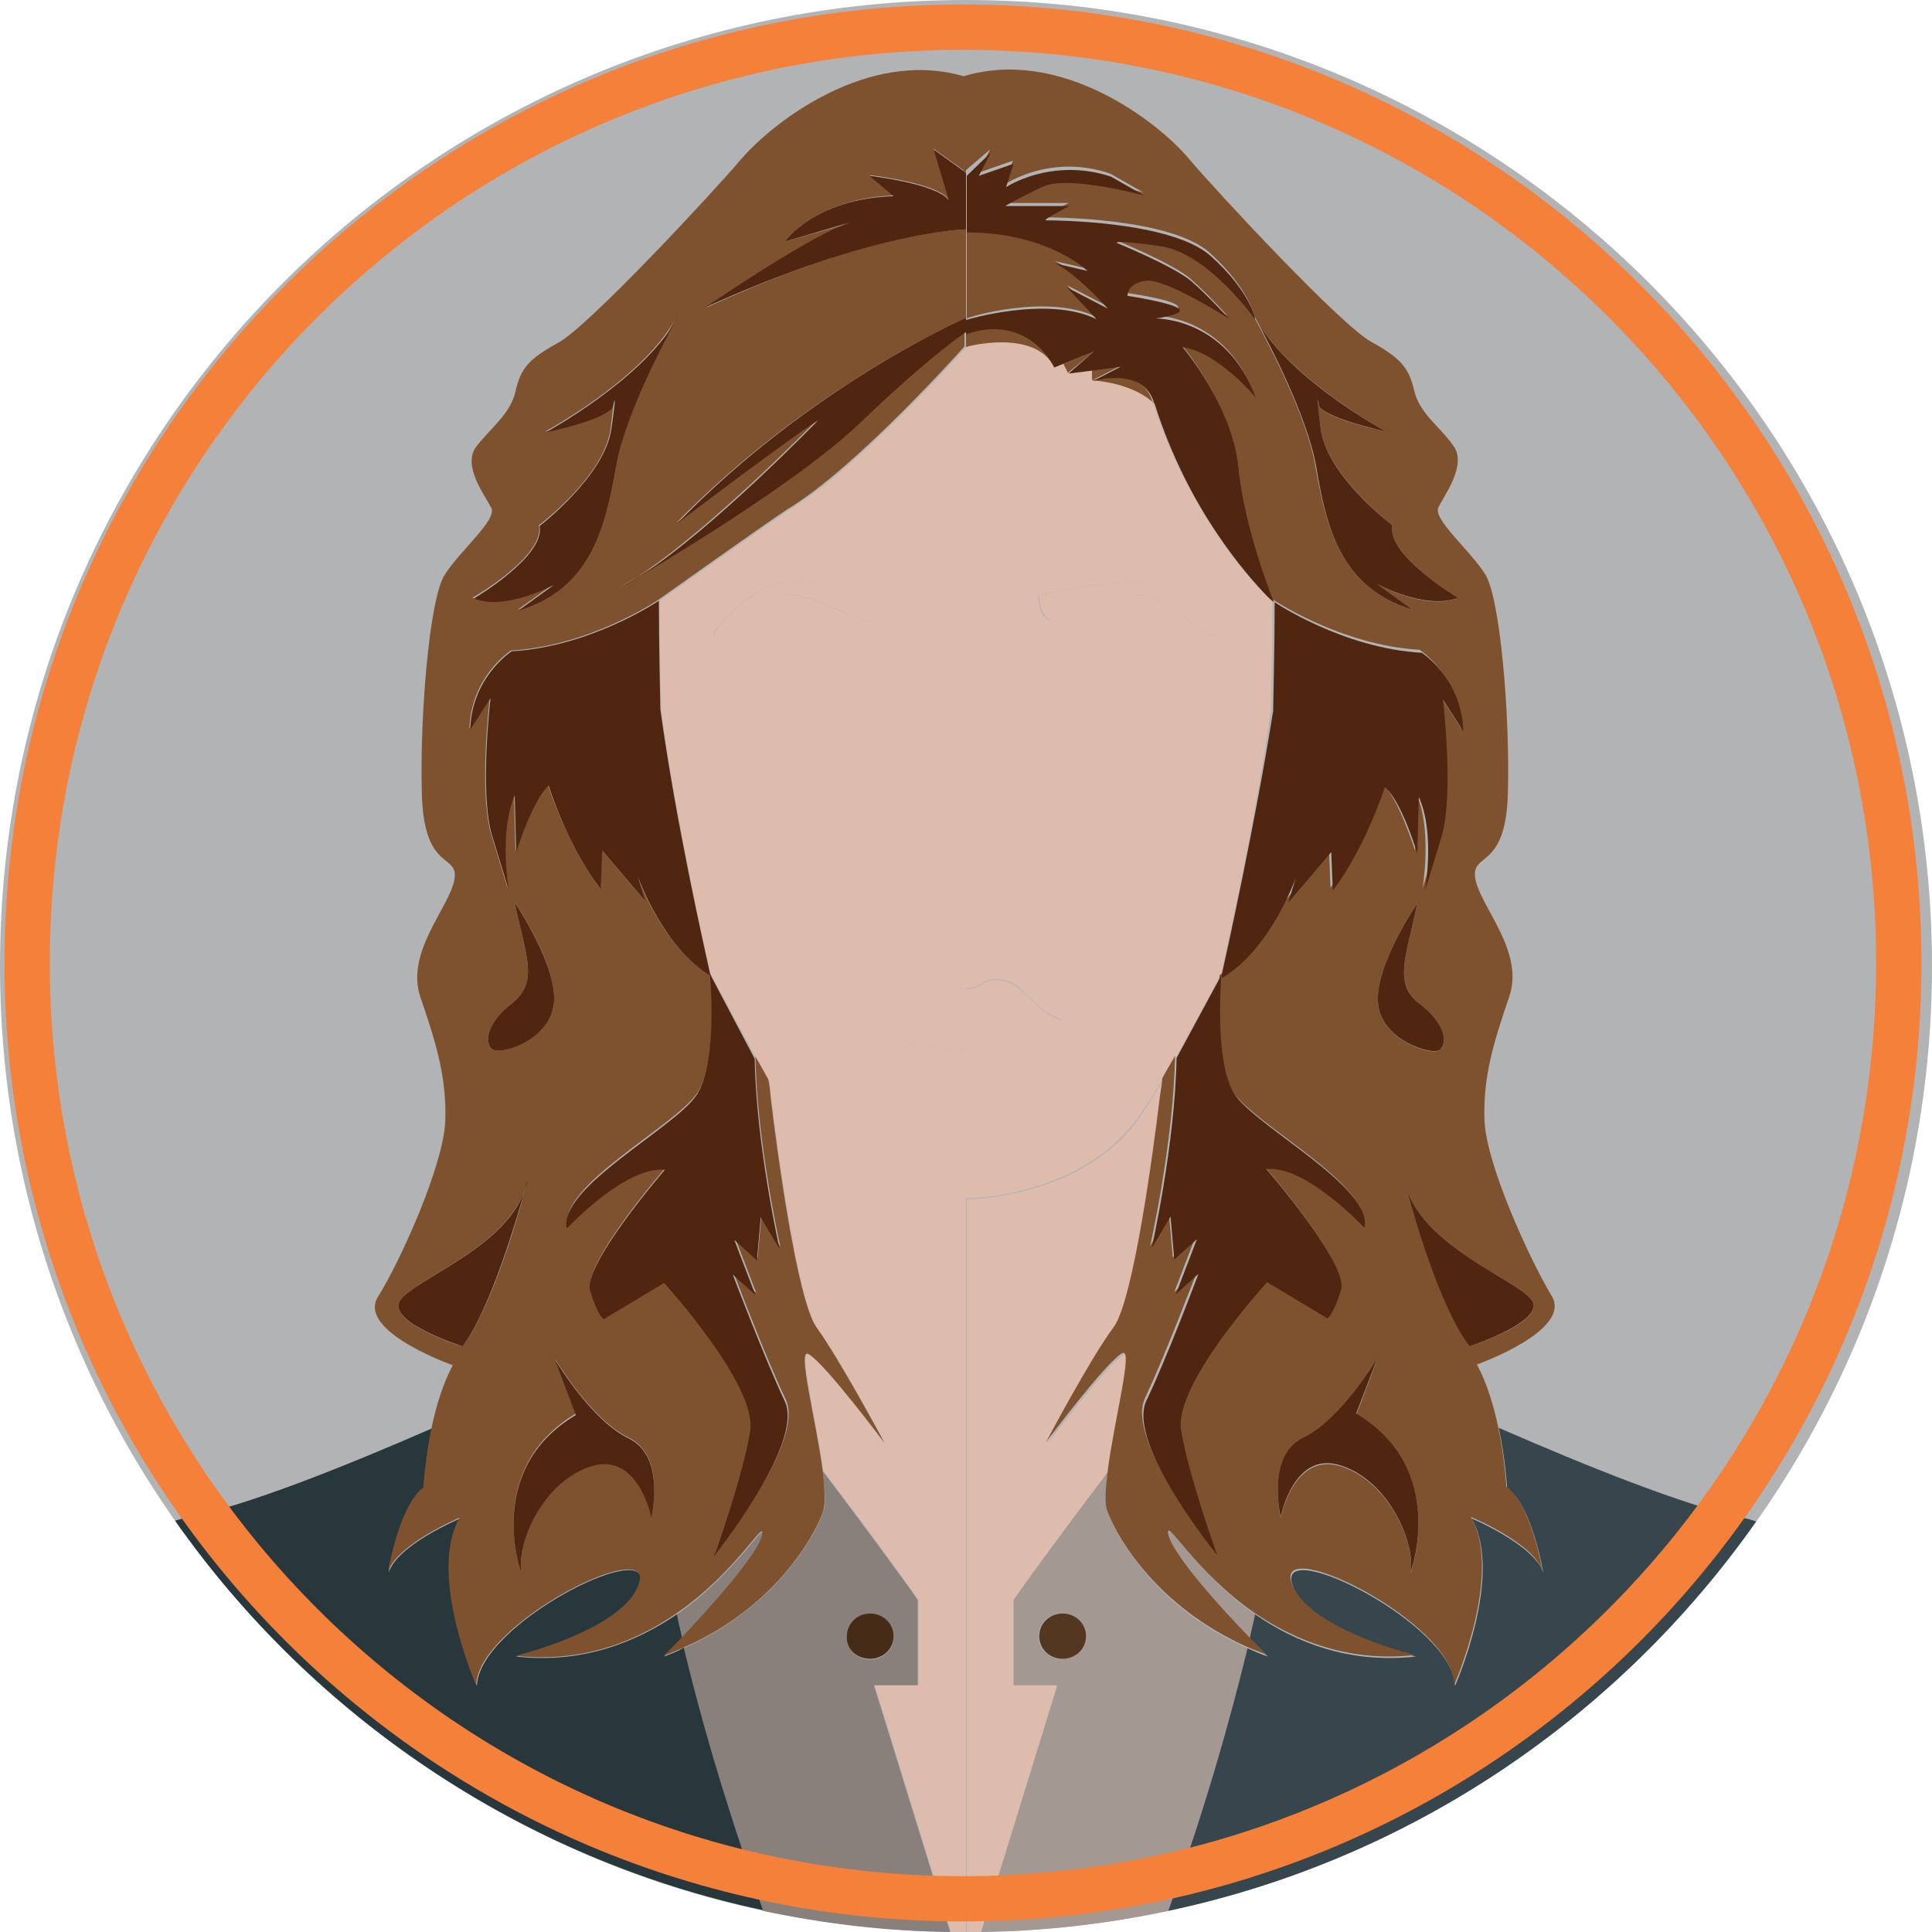
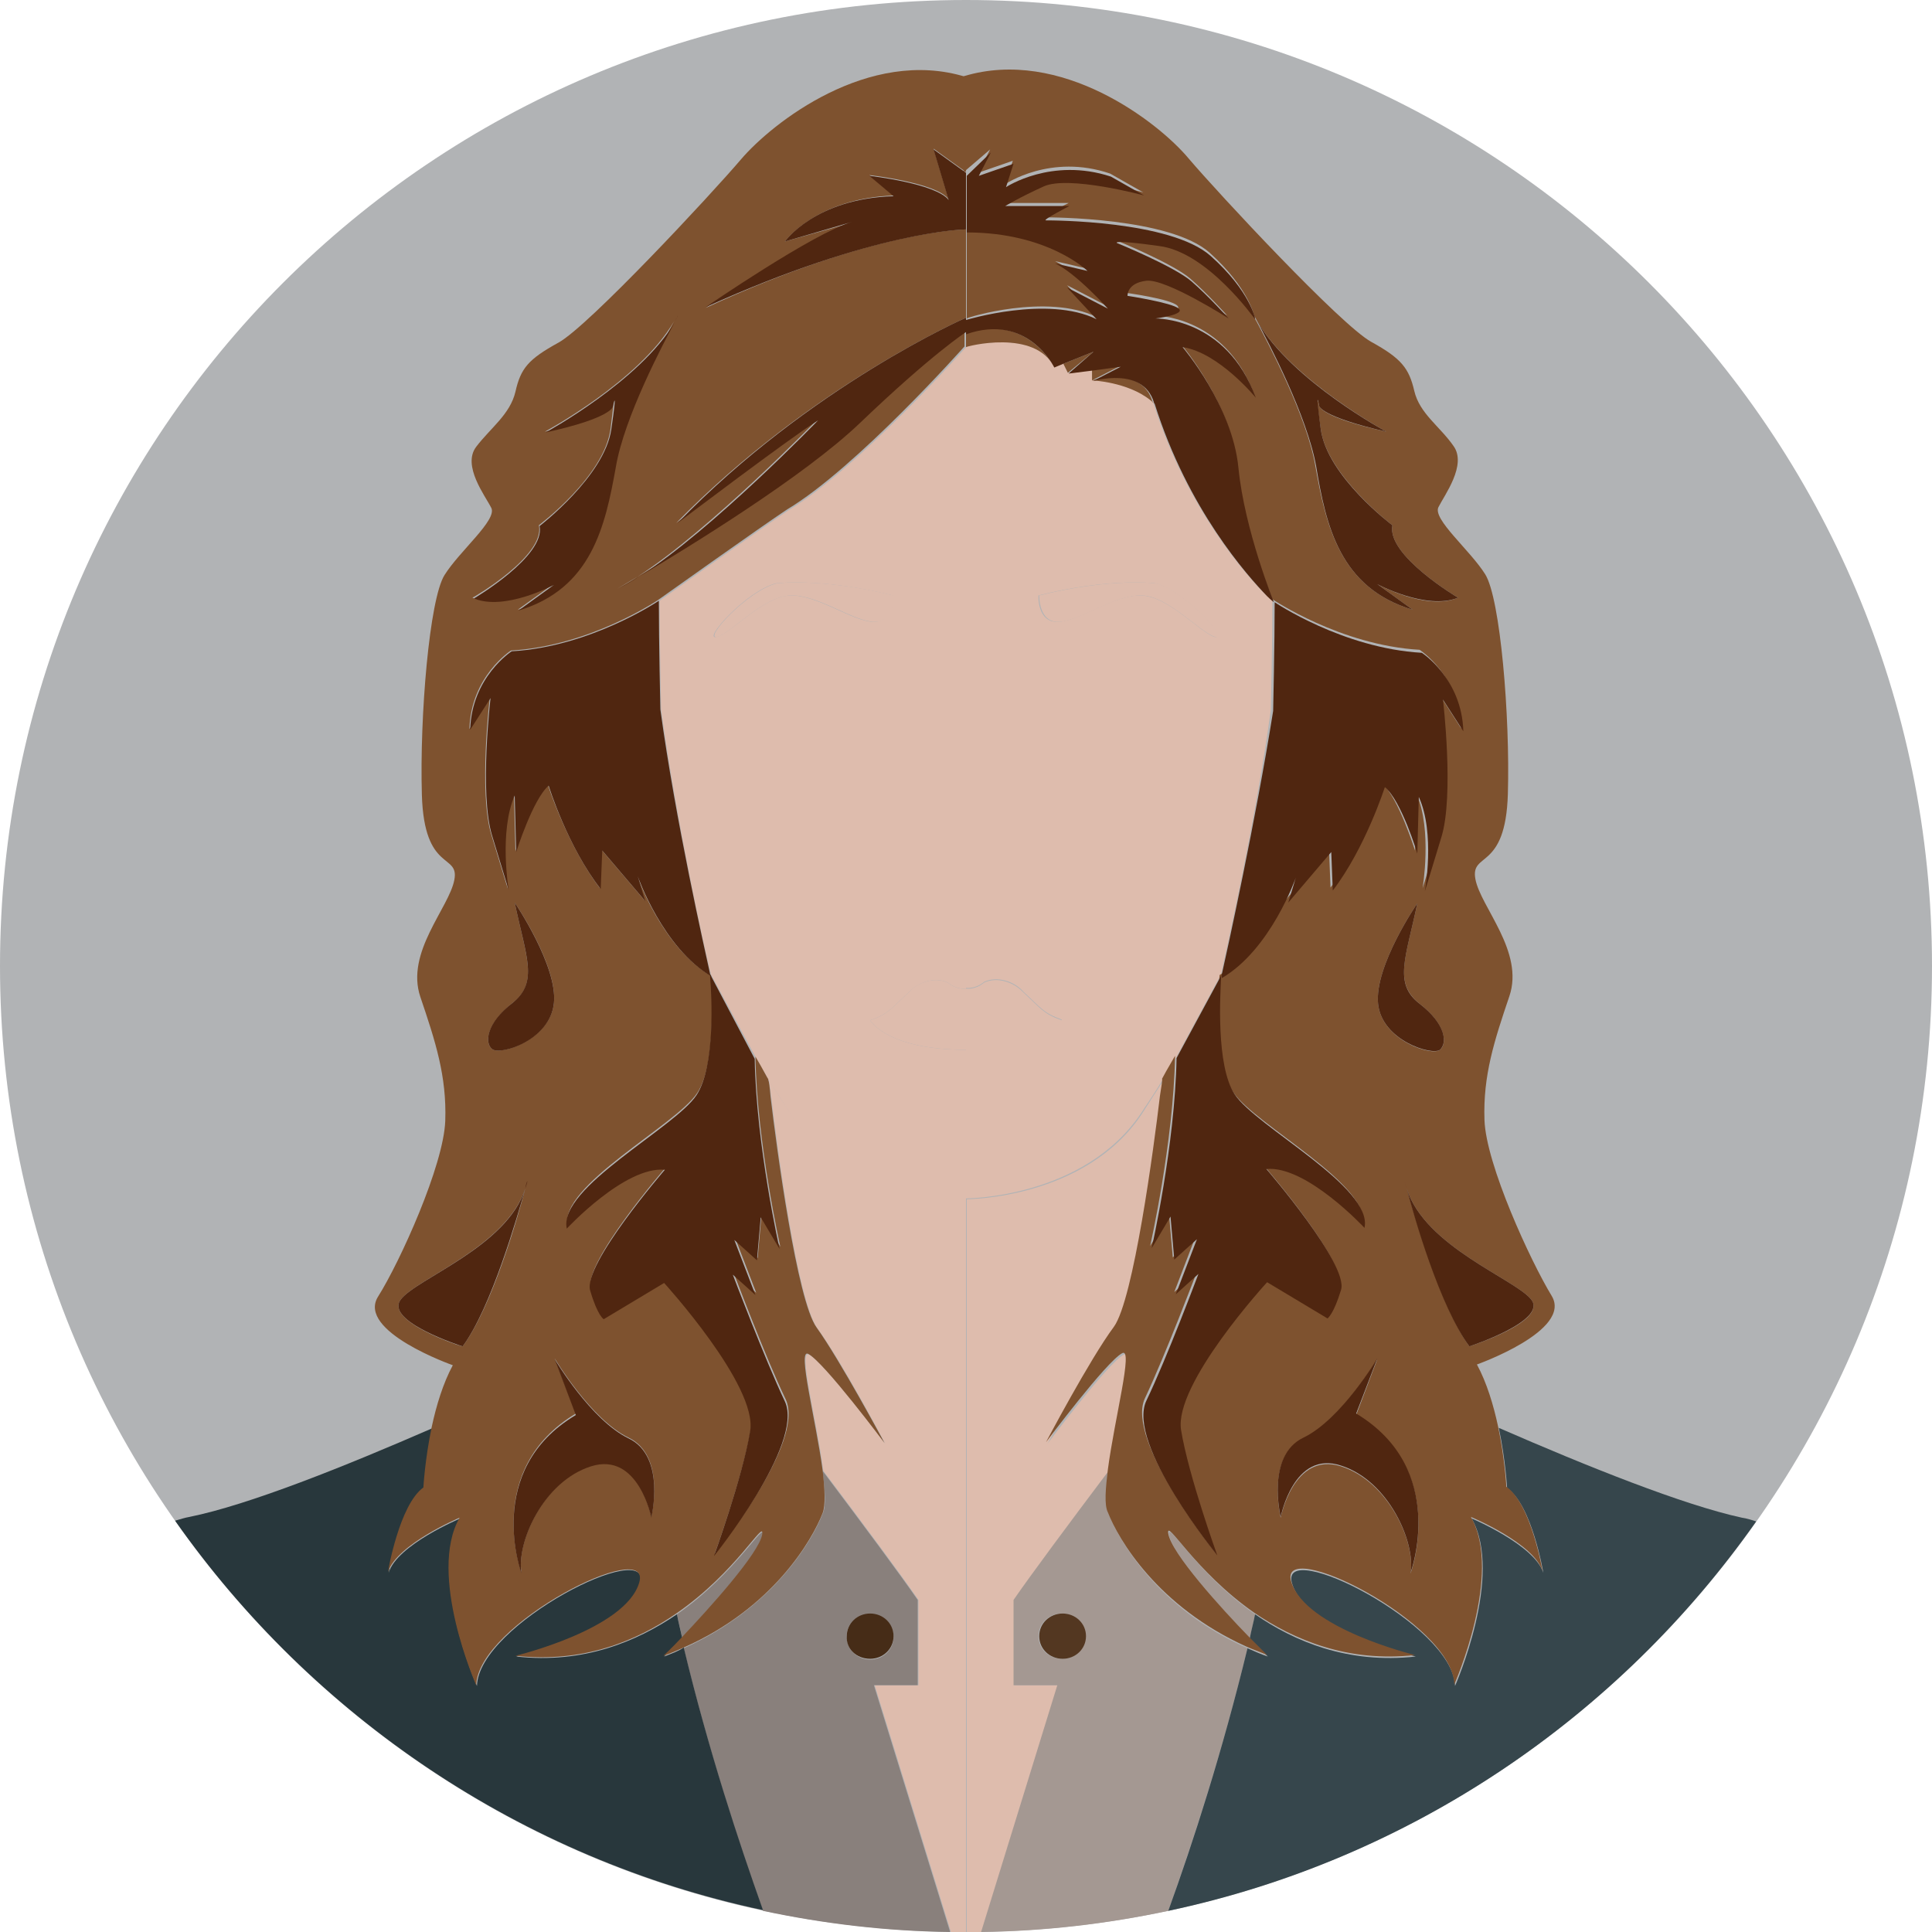
<svg xmlns="http://www.w3.org/2000/svg" version="1.1" id="Layer_1" x="0px" y="0px" viewBox="0 0 256 256" style="enable-background:new 0 0 256 256;" xml:space="preserve">
  <style type="text/css">
	.st0{fill:#B1B3B5;}
	.st1{fill:#DEBCAD;}
	.st2{fill:#A49892;}
	.st3{fill:#533721;}
	.st4{fill:#36464C;}
	.st5{fill:#7E522F;}
	.st6{fill:#502610;}
	.st7{fill:#89807C;}
	.st8{fill:#462C17;}
	.st9{fill:#28373C;}
- 	.st10{fill:none;stroke:#F58039;stroke-width:6;stroke-miterlimit:10;}
</style>
  <circle class="st0" cx="128" cy="128" r="128" />
  <path class="st1" d="M134.4,223.3V212c2.2-3.2,7.4-10.2,12.6-17.1c0.9-6.7,3.4-16.2,1.9-15.4c-2.1,1.1-10.1,11.8-10.1,11.8  s5.9-11,9-15.3c2.6-3.6,5.3-23.8,6.1-30.6c0.1-0.8,0.2-1.5,0.3-2.2v-0.1c-0.9,1.4-1.9,2.9-2.9,4.5c-7.5,11.3-23.2,11.3-23.2,11.3  V256h2l10.1-32.7H134.4L134.4,223.3z" />
  <path class="st2" d="M146.9,200.6c-0.4-1-0.3-3.2,0-5.7c-5.2,6.9-10.4,13.9-12.6,17.1v11.3h5.8L130,256c8.5-0.1,16.8-1.1,24.8-2.8  c3.2-9,7.2-21.1,10.5-34.8C153.5,213.2,148.3,204.2,146.9,200.6L146.9,200.6z M137.6,216.8c0-1.7,1.4-3,3.1-3s3.1,1.3,3.1,3  s-1.4,3-3.1,3S137.6,218.5,137.6,216.8z M154.9,203.4c0.4,2.5,7,9.8,10.7,13.7c0.2-1,0.5-2.1,0.7-3.2  C158.4,208.4,154.6,201.2,154.9,203.4z" />
  <path class="st3" d="M143.9,216.8c0-1.7-1.4-3-3.1-3s-3.1,1.3-3.1,3s1.4,3,3.1,3S143.9,218.5,143.9,216.8z" />
  <path class="st4" d="M198.6,189.2c0.9,4.3,1.1,8,1.1,8c3.3,2.2,4.8,11.2,4.8,11.2c-1.2-3.7-9.5-7.2-9.5-7.2  c4.3,7.5-2.2,22.2-2.2,22.2c-0.2-8.1-23.4-19.8-21.6-13.6s16.4,9.7,16.4,9.7c-9,1-16.1-2-21.3-5.6c-0.2,1.1-0.5,2.1-0.7,3.2  c1.4,1.5,2.4,2.4,2.4,2.4c-0.9-0.3-1.8-0.7-2.7-1.1c-3.3,13.6-7.2,25.7-10.5,34.8c32.1-6.8,59.7-25.7,77.9-51.6  c-0.6-0.2-1.2-0.4-1.9-0.5C223,199.4,210.3,194.3,198.6,189.2L198.6,189.2z" />
  <g id="XMLID_2_">
    <g>
      <path class="st1" d="M168.6,79.6c0,5.5-0.2,14.4-0.2,14.4c-2,14.7-5.9,31.9-6.6,35.1l-6,11.1c-1,1.7-1.6,2.8-1.7,2.8    c-0.9,1.5-1.9,3-2.9,4.5c-7.6,11.3-23.2,11.3-23.2,11.3V139c10.5,0,12.7-3.9,12.7-3.9c-2.5-0.9-2.7-1.5-5.1-3.7    c-1.2-1.4-3.5-2.1-5.2-1.3c-1.2,1-2.4,0.8-2.4,0.8v-85c0,0,9.2-2.4,11.7,2.7l1.2-0.5l0.6,1.3l3.2-0.4v1.3c0,0,4.7,0.2,7.7,2.6    l0.4,0.4c4.4,14,12.3,22.9,14.9,25.5C168.3,79.3,168.6,79.6,168.6,79.6z M161,84.4c1.8,0.3-4-6.1-7.9-7.1c0,0-5.9-0.8-15.5,1.6    c0,0-0.2,3.6,2.6,3.5s7.4-3.6,11-3.5C154.9,79,159.2,84,161,84.4z" />
    </g>
  </g>
  <path class="st1" d="M161.1,84.4c1.8,0.4-4-6.1-7.9-7.1c0,0-5.9-0.8-15.5,1.6c0,0-0.1,3.6,2.6,3.5c2.8-0.1,7.4-3.6,11-3.5  S159.3,84.1,161.1,84.4L161.1,84.4z" />
  <path class="st1" d="M140.7,135.2c-2.5-0.9-2.7-1.5-5.1-3.7c-1.3-1.4-3.5-2.1-5.2-1.3c-1.2,1-2.4,0.8-2.4,0.8v8.1  C138.5,139.1,140.7,135.2,140.7,135.2L140.7,135.2z" />
  <path class="st5" d="M131.2,19.8l-1.6,3.1l4.6-1.6l-1,3.1c0,0,6-4.1,13.9-1.4l4.4,2.5c0,0-9.9-2.8-13.3-1.2s-5.1,2.6-5.1,2.6h8.5  c0,0-3.8,1.9-3.1,1.9c0.6,0,16.6,0,21.8,4.7s5.9,8.4,5.9,8.4c0.1,0.1,0.2,0.3,0.4,0.7c4.6,7.8,17.1,14.6,17.1,14.6  c-8.7-1.9-8.9-3.4-8.9-3.4s-0.7-3.2,0.2,3c0.8,6.2,9.5,12.8,9.5,12.8c-0.8,4,8.7,9.6,8.7,9.6c-4.2,1.8-10.7-1.8-10.7-1.8l4.7,3.4  c-9.7-2.9-11.5-11.2-12.9-19c-1.1-6.6-6.3-16.4-7.8-19.2c-0.1-0.2-0.3-0.5-0.4-0.7c-0.1-0.1-6.3-8.9-12.7-9.7  c-6.4-0.8-5.6-0.4-5.6-0.4s7.6,3.1,9.9,5.1c2.3,2,4.9,4.9,4.9,4.9s-8.3-5.4-10.9-5s-2.5,2-2.5,2s5.9,0.8,6.8,1.7s-3.1,1.3-3.1,1.3  s9.4-0.1,13.3,10.5c0,0-4.9-6-9.7-6.7c0,0,6.6,7.8,7.4,16c0.8,8.3,4.7,17.8,4.7,17.8s9,6.1,19.5,6.7c0,0,5.3,3.4,5.5,10.4l-2.7-4.2  c0,0,1.5,12.6-0.2,18.2s-2.2,7.2-2.2,7.2s1.3-7.7-0.8-12.5l-0.2,7.5c0,0-2.2-7-4.3-8.8c0,0-2.5,8.1-6.9,13.7l-0.2-5.1l-5.7,6.7  l1-3.3c0,0-3.3,9.5-9.8,13.3c-0.2,2.2-0.7,11.7,1.8,15.5c2.8,4.3,18.4,12.3,17.2,17.7c0,0-7.7-8.3-13-7.8c0,0,10.9,12.6,9.9,16  s-1.8,3.8-1.8,3.8l-8-4.8c0,0-12.4,13.6-11.4,19.6c1,6.1,4.8,16.6,4.8,16.6s-12-14.9-9.4-20.5c2.7-5.7,6.9-16.8,6.9-16.8l-3,2.7  l2.8-7.3l-3,2.7l-0.5-5.7l-2.5,4.2c0,0,3.1-13.7,3.3-25.2c-1,1.7-1.6,2.8-1.7,3s0,0,0,0.1c0,0.2-0.1,1-0.3,2.2  c-0.8,6.8-3.5,27-6.1,30.6c-3.2,4.3-9,15.3-9,15.3s8-10.7,10.1-11.8c1.5-0.8-1,8.6-1.9,15.4c-0.3,2.5-0.5,4.7,0,5.7  c1.4,3.6,6.6,12.5,18.4,17.8c0.9,0.4,1.8,0.7,2.7,1.1l-2.4-2.4c-3.7-3.8-10.3-11.1-10.7-13.7c-0.3-2.1,3.5,5,11.4,10.5  c5.3,3.6,12.4,6.6,21.3,5.6c0,0-14.5-3.5-16.4-9.7s21.4,5.4,21.6,13.6c0,0,6.5-14.7,2.2-22.2c0,0,8.4,3.5,9.5,7.2  c0,0-1.5-8.9-4.8-11.2c0,0-0.2-3.7-1.1-8c-0.6-2.8-1.5-5.8-2.8-8.2c0,0,12.7-4.5,9.9-9.1s-8.7-17.4-8.9-23.3s1.3-10.5,3.3-16.4  c2-5.9-3.8-11.8-4.5-15.5s4-1,4.3-11.3s-1-25.9-3-29.1s-7-7.3-6.2-8.9s3.8-5.6,2-8.1c-1.8-2.6-4.5-4.3-5.2-7.3s-1.7-4.3-5.7-6.5  S161.5,25.7,157.5,21c-4-4.8-16.9-14.8-29.8-10.9v12.7L131.2,19.8z M187.8,119.7c-1.5,7.2-3.2,10.5,0.3,13.3  c3.5,2.7,3.7,5.3,2.7,6.1c-1,0.9-7.7-1.2-8.2-6.1C182.1,128,187.8,119.7,187.8,119.7z M186.9,208.5c0.7-4.1-2.9-12.2-9.2-14.2  s-8,6.8-8,6.8s-2-8.1,3-10.5s9.8-10.5,9.8-10.5l-2.8,7.4C192,194.8,186.9,208.5,186.9,208.5z M202.9,172.2c2.2,2.9-8.2,6.2-8.2,6.2  c-3.8-5.2-7.3-17.4-8.3-20.9C188.8,165.2,200.8,169.5,202.9,172.2z" />
  <path class="st5" d="M144.7,50.4c0,0,4.7,0.2,7.7,2.6c0.1,0.1,0.3,0.2,0.4,0.4c0-0.1,0-0.1-0.1-0.2  C151.3,48.4,144.7,50.4,144.7,50.4L144.7,50.4z M167.8,78.8c0.5,0.6,0.9,0.8,0.9,0.8S168.3,79.3,167.8,78.8z M139.7,48.7  c0,0-3.5-7.2-11.7-4.6V46C128,45.9,137.2,43.5,139.7,48.7z M140.9,48.2l0.6,1.2l3.4-2.8L140.9,48.2z M145.3,42l-3.9-4.2l5.4,2.8  c0,0-4.3-4.7-7-6l4.3,1c0,0-5.2-5.1-16-5.1v11.7C128,42.1,138.7,38.8,145.3,42z M144.7,49v1.4l3.7-1.9L144.7,49z" />
  <path class="st6" d="M139.7,48.7l1.2-0.5l4-1.6l-3.3,2.9l3.2-0.4l3.7-0.5l-3.7,1.9c0,0,6.6-2,8.1,2.8c0,0.1,0,0.1,0.1,0.2  c4.4,14,12.3,22.8,14.9,25.5c0.5,0.5,0.9,0.8,0.9,0.8s-3.9-9.6-4.7-17.8c-0.8-8.3-7.4-16-7.4-16c4.8,0.7,9.7,6.7,9.7,6.7  c-3.9-10.7-13.3-10.5-13.3-10.5s4-0.5,3.1-1.3s-6.8-1.7-6.8-1.7s-0.1-1.7,2.5-2s10.9,5,10.9,5s-2.6-2.9-4.9-4.9  c-2.3-2-9.9-5.1-9.9-5.1s-0.8-0.5,5.6,0.4c6.4,0.8,12.6,9.6,12.7,9.7s-0.6-3.7-5.9-8.4s-21.2-4.7-21.8-4.7s3.1-1.9,3.1-1.9h-8.5  c0,0,1.8-1.1,5.1-2.6s13.3,1.2,13.3,1.2l-4.4-2.5c-7.9-2.6-13.9,1.4-13.9,1.4l1-3.1l-4.6,1.6l1.6-3.1l-3.2,3.1v7.5  c10.8,0,16,5.1,16,5.1l-4.3-1c2.8,1.3,7,6,7,6l-5.4-2.8l3.9,4.2c-6.5-3.2-17.3,0.1-17.3,0.1v1.9C136.2,41.4,139.7,48.7,139.7,48.7  L139.7,48.7z M161.9,129.1v0.5c6.5-3.8,9.8-13.3,9.8-13.3l-1,3.3l5.7-6.7l0.2,5.1c4.3-5.6,6.9-13.7,6.9-13.7  c2.2,1.8,4.3,8.8,4.3,8.8l0.2-7.5c2.2,4.8,0.8,12.5,0.8,12.5s0.5-1.6,2.2-7.2s0.2-18.2,0.2-18.2l2.7,4.2c-0.2-7-5.5-10.4-5.5-10.4  c-10.5-0.6-19.5-6.7-19.5-6.7c0,5.4-0.2,14.4-0.2,14.4C166.4,108.7,162.6,126,161.9,129.1L161.9,129.1z" />
  <path class="st6" d="M161.9,129.1l-6,11.1c-0.2,11.5-3.3,25.2-3.3,25.2l2.5-4.2l0.5,5.7l3-2.7l-2.8,7.3l3-2.7c0,0-4.2,11.2-6.9,16.8  c-2.7,5.7,9.4,20.5,9.4,20.5s-3.8-10.5-4.8-16.6s11.4-19.6,11.4-19.6l8,4.8c0,0,0.8-0.5,1.8-3.8c1-3.4-9.9-16-9.9-16  c5.3-0.5,13,7.8,13,7.8c1.2-5.4-14.4-13.4-17.2-17.7c-2.5-3.8-1.9-13.3-1.8-15.5C161.8,129.3,161.9,129.1,161.9,129.1L161.9,129.1z" />
  <path class="st6" d="M190.8,139.1c1-0.9,0.8-3.4-2.7-6.1c-3.5-2.7-1.8-6.1-0.3-13.3c0,0-5.7,8.3-5.2,13.3  C183.1,137.9,189.8,139.9,190.8,139.1z M186.4,157.5c0.9,3.5,4.4,15.7,8.3,20.9c0,0,10.4-3.4,8.2-6.2  C200.8,169.5,188.8,165.2,186.4,157.5z M186.4,157.5c-0.2-0.6-0.3-1-0.3-1C186.2,156.9,186.3,157.2,186.4,157.5z M187.2,80.8  l-4.7-3.4c0,0,6.5,3.5,10.7,1.8c0,0-9.5-5.6-8.7-9.6c0,0-8.7-6.5-9.5-12.8c-0.8-6.2-0.2-3-0.2-3s0.2,1.4,8.9,3.4  c0,0-12.5-6.7-17.1-14.6c1.5,2.8,6.6,12.5,7.8,19.2C175.7,69.6,177.5,77.9,187.2,80.8z M166.2,41.9c0.1,0.2,0.3,0.5,0.4,0.7  C166.4,42.2,166.2,42,166.2,41.9z" />
  <path class="st6" d="M182.5,180c0,0-4.8,8.1-9.8,10.5s-3,10.5-3,10.5s1.7-8.9,8-6.8c6.3,2,9.9,10.2,9.2,14.2c0,0,5.1-13.7-7.2-21.1  L182.5,180L182.5,180z" />
  <path class="st1" d="M104.8,147.6c-1-1.5-2-3-2.9-4.5s0,0,0,0.1c0.1,0.7,0.2,1.4,0.3,2.2c0.8,6.8,3.5,27,6.1,30.6  c3.2,4.3,9,15.3,9,15.3s-8-10.7-10.1-11.8c-1.5-0.8,1,8.6,1.9,15.4c5.2,6.9,10.4,13.9,12.6,17.1v11.3h-5.8L126,256h2v-97.1  C128,158.9,112.4,158.9,104.8,147.6L104.8,147.6z" />
  <path class="st7" d="M101.1,203.4c0.3-2.1-3.5,5-11.4,10.5c0.2,1.1,0.5,2.1,0.7,3.2C94.1,213.2,100.7,205.9,101.1,203.4z   M121.6,223.3V212c-2.2-3.2-7.4-10.2-12.6-17.1c0.3,2.5,0.5,4.7,0,5.7c-1.4,3.6-6.6,12.5-18.4,17.8c3.3,13.6,7.2,25.7,10.5,34.8  c8,1.7,16.3,2.7,24.8,2.8l-10.1-32.7H121.6L121.6,223.3z M115.3,213.9c1.7,0,3.1,1.3,3.1,3s-1.4,3-3.1,3s-3.1-1.3-3.1-3  C112.1,215.2,113.5,213.9,115.3,213.9z" />
  <path class="st8" d="M115.3,219.8c1.7,0,3.1-1.3,3.1-3s-1.4-3-3.1-3s-3.1,1.3-3.1,3C112.1,218.5,113.5,219.8,115.3,219.8z" />
  <path class="st9" d="M88,219.5l2.4-2.4c-0.2-1-0.5-2.1-0.7-3.2c-5.3,3.6-12.4,6.6-21.3,5.6c0,0,14.5-3.5,16.4-9.7  c1.8-6.2-21.4,5.4-21.6,13.6c0,0-6.5-14.7-2.2-22.2c0,0-8.4,3.5-9.5,7.2c0,0,1.5-8.9,4.8-11.2c0,0,0.2-3.7,1.1-8  C45.7,194.3,33,199.4,25.1,201c-0.6,0.1-1.2,0.3-1.9,0.5c18.2,25.9,45.9,44.8,77.9,51.6c-3.2-9-7.2-21.1-10.5-34.8  C89.9,218.8,89,219.1,88,219.5L88,219.5z" />
  <g id="XMLID_1_">
    <g>
      <path class="st1" d="M128,139.1V159c0,0-15.7,0-23.2-11.3c-1-1.6-2-3.1-2.9-4.5c-0.1-0.2-0.7-1.3-1.7-3l-6-11.1    c-0.8-3.1-4.6-20.4-6.6-35.1c0,0-0.2-9-0.2-14.4c0,0,13.9-9.9,17.1-12C113.7,62.1,128,46,128,46v85c0,0-1.2,0.2-2.4-0.8    c-1.7-0.8-3.9-0.1-5.2,1.3c-2.4,2.2-2.6,2.8-5.1,3.7C115.3,135.2,117.5,139.1,128,139.1z M115.7,82.4c2.7,0.1,2.6-3.5,2.6-3.5    c-9.6-2.4-15.5-1.6-15.5-1.6c-3.9,1-9.7,7.5-7.9,7.1c1.8-0.3,6.2-5.4,9.8-5.5S112.9,82.3,115.7,82.4z" />
    </g>
  </g>
  <path class="st1" d="M115.8,82.4c2.8,0.1,2.6-3.5,2.6-3.5c-9.6-2.4-15.5-1.6-15.5-1.6c-3.9,1-9.7,7.4-7.9,7.1  c1.8-0.4,6.1-5.4,9.8-5.5C108.4,78.8,113,82.3,115.8,82.4z" />
  <path class="st1" d="M125.6,130.2c-1.7-0.8-4-0.1-5.2,1.3c-2.4,2.2-2.6,2.8-5.1,3.7c0,0,2.2,3.9,12.7,3.9V131  C128,131,126.8,131.2,125.6,130.2z" />
  <path class="st5" d="M51.4,208.3c1.2-3.7,9.5-7.2,9.5-7.2c-4.3,7.5,2.2,22.2,2.2,22.2c0.2-8.1,23.4-19.8,21.6-13.6  c-1.8,6.2-16.4,9.7-16.4,9.7c9,1,16.1-2,21.3-5.6c8-5.5,11.7-12.6,11.4-10.5c-0.4,2.5-7,9.8-10.7,13.7c-1.4,1.5-2.4,2.4-2.4,2.4  c0.9-0.3,1.8-0.7,2.7-1.1c11.8-5.2,17-14.2,18.4-17.8c0.4-1,0.3-3.2,0-5.7c-0.9-6.7-3.4-16.2-1.9-15.4c2.1,1.1,10.1,11.8,10.1,11.8  s-5.9-11-9-15.3c-2.6-3.6-5.3-23.8-6.1-30.6c-0.1-1.2-0.2-2-0.3-2.2V143c-0.1-0.1-0.7-1.3-1.7-3c0.2,11.5,3.3,25.2,3.3,25.2  l-2.5-4.2l-0.5,5.7l-3-2.7l2.8,7.3l-3-2.7c0,0,4.2,11.2,6.9,16.8c2.7,5.7-9.4,20.5-9.4,20.5s3.8-10.5,4.8-16.6s-11.4-19.6-11.4-19.6  l-8,4.8c0,0-0.8-0.5-1.8-3.8c-1-3.4,9.9-16,9.9-16c-5.3-0.5-13,7.8-13,7.8c-1.2-5.4,14.4-13.4,17.2-17.7c2.5-3.8,1.9-13.3,1.8-15.5  c-6.5-3.8-9.8-13.3-9.8-13.3l1,3.3l-5.7-6.7l-0.2,5.1c-4.3-5.6-6.9-13.7-6.9-13.7c-2.2,1.8-4.3,8.8-4.3,8.8l-0.2-7.5  c-2.2,4.8-0.8,12.5-0.8,12.5s-0.5-1.6-2.2-7.2c-1.7-5.6-0.2-18.2-0.2-18.2l-2.7,4.2c0.2-7,5.5-10.4,5.5-10.4  c10.5-0.6,19.5-6.7,19.5-6.7s13.9-9.9,17.1-12c9.2-5.5,23.5-21.6,23.5-21.6V44c0,0-4.4,2.9-14,12c-7.5,7.2-23.1,16.7-29.3,20.4  c-0.9,0.6-1.8,1.1-2.7,1.6c0,0,1-0.6,2.7-1.6c9.6-6.2,23.7-20.7,23.7-20.7c-3.6,2.3-18.6,13.6-18.6,13.6  C107.4,51.1,128,42.1,128,42.1V30.4c0,0-12,0-34.5,10.4c0,0,14.4-9.9,19.4-11.3L104,32c0,0,4.1-5.7,14.4-6.1l-3.2-2.7  c0,0,8.9,1,10.5,3.2l-2-6.7l4.3,3.1V10.2c-12.9-4-25.7,6.1-29.8,10.9C94.2,25.8,78,43.2,74,45.4s-5,3.4-5.7,6.5  c-0.7,3-3.3,4.8-5.2,7.3s1.2,6.5,2,8.1s-4.2,5.7-6.2,8.9s-3.3,18.7-3,29.1s5,7.7,4.3,11.3c-0.7,3.7-6.5,9.6-4.5,15.5  c2,5.9,3.5,10.5,3.3,16.4s-6,18.7-8.9,23.3s9.9,9.1,9.9,9.1c-1.3,2.4-2.2,5.4-2.8,8.2c-0.9,4.3-1.1,8-1.1,8  C52.9,199.4,51.4,208.3,51.4,208.3z M71.4,69.6c0,0,8.7-6.5,9.5-12.8s0.2-3,0.2-3s-0.2,1.4-8.9,3.4c0,0,12.5-6.7,17.1-14.6  c0.3-0.5,0.4-0.8,0.4-0.8c-0.1,0.3-0.3,0.5-0.4,0.8c-1.5,2.8-6.6,12.5-7.8,19.2c-1.3,7.8-3.2,16.1-12.9,19l4.7-3.4  c0,0-6.5,3.5-10.7,1.8C62.7,79.2,72.3,73.6,71.4,69.6L71.4,69.6z M67.9,132.9c3.5-2.7,1.8-6.1,0.3-13.3c0,0,5.7,8.3,5.2,13.3  c-0.5,4.9-7.2,7-8.2,6.1C64.2,138.2,64.4,135.7,67.9,132.9z M53.1,172.2c2.1-2.8,14-7,16.5-14.7c0.2-0.6,0.3-1,0.3-1  c-0.1,0.3-0.2,0.6-0.3,1c-0.9,3.5-4.4,15.7-8.3,20.9C61.3,178.5,50.9,175.1,53.1,172.2z M73.5,180c0,0,4.8,8.1,9.8,10.5  s3,10.5,3,10.5s-1.7-8.9-8-6.8c-6.3,2-9.9,10.2-9.2,14.2c0,0-5.1-13.7,7.2-21.1L73.5,180L73.5,180z" />
  <path class="st6" d="M94.1,129.1c-0.7-3.2-4.6-20.4-6.6-35.1c0,0-0.2-8.9-0.2-14.4c0,0-9,6.1-19.5,6.7c0,0-5.3,3.4-5.5,10.4l2.7-4.2  c0,0-1.5,12.6,0.2,18.2s2.2,7.2,2.2,7.2s-1.3-7.7,0.8-12.5l0.2,7.5c0,0,2.2-7,4.3-8.8c0,0,2.5,8.1,6.9,13.7l0.2-5.1l5.7,6.7l-1-3.3  c0,0,3.3,9.5,9.8,13.3C94.2,129.3,94.1,129.1,94.1,129.1L94.1,129.1z" />
  <path class="st6" d="M94.1,129.1v0.5c0.2,2.2,0.7,11.7-1.8,15.5c-2.8,4.3-18.4,12.3-17.2,17.7c0,0,7.7-8.3,13-7.8  c0,0-10.9,12.6-9.9,16s1.8,3.8,1.8,3.8l8-4.8c0,0,12.4,13.6,11.4,19.6c-1,6.1-4.8,16.6-4.8,16.6s12-14.9,9.4-20.5  c-2.7-5.7-6.9-16.8-6.9-16.8l3,2.7l-2.8-7.3l3,2.7l0.5-5.7l2.5,4.2c0,0-3.1-13.7-3.3-25.2L94.1,129.1L94.1,129.1z" />
  <path class="st6" d="M73.4,132.9c0.5-4.9-5.2-13.3-5.2-13.3c1.5,7.2,3.2,10.5-0.3,13.3c-3.5,2.7-3.7,5.3-2.7,6.1  C66.2,139.9,72.9,137.9,73.4,132.9z M69.6,157.5c-2.4,7.7-14.4,11.9-16.5,14.7c-2.2,2.9,8.2,6.2,8.2,6.2  C65.1,173.3,68.6,161,69.6,157.5z M69.6,157.5c0.1-0.3,0.2-0.6,0.3-1C69.8,156.6,69.7,156.9,69.6,157.5z M89.4,42.6  c0.2-0.3,0.3-0.5,0.4-0.8C89.8,41.9,89.7,42.1,89.4,42.6z M73.4,77.5l-4.7,3.4c9.7-2.9,11.5-11.2,12.9-19c1.1-6.6,6.3-16.4,7.8-19.2  c-4.6,7.8-17.1,14.6-17.1,14.6c8.7-1.9,8.9-3.4,8.9-3.4s0.7-3.2-0.2,3s-9.5,12.8-9.5,12.8c0.8,4-8.7,9.6-8.7,9.6  C66.9,81,73.4,77.5,73.4,77.5L73.4,77.5z" />
  <path class="st6" d="M69.1,208.5c-0.7-4.1,2.9-12.2,9.2-14.2c6.3-2,8,6.8,8,6.8s2-8.1-3-10.5s-9.8-10.5-9.8-10.5l2.8,7.4  C64,194.8,69.1,208.5,69.1,208.5z M84.7,76.4C83,77.4,82,78,82,78C82.9,77.5,83.8,77,84.7,76.4z M89.8,69.3c0,0,14.9-11.3,18.6-13.6  c0,0-14,14.5-23.7,20.7c6.2-3.7,21.8-13.2,29.3-20.4c9.5-9.1,14-12,14-12v-1.9C128,42.1,107.4,51.1,89.8,69.3z M123.7,19.8l2,6.7  c-1.7-2.2-10.5-3.2-10.5-3.2l3.2,2.7C108,26.3,104,32,104,32l8.9-2.6c-5,1.4-19.4,11.3-19.4,11.3C116,30.5,128,30.4,128,30.4v-7.5  L123.7,19.8z" />
-   <circle class="st10" cx="127.6" cy="127.6" r="124" />
</svg>
